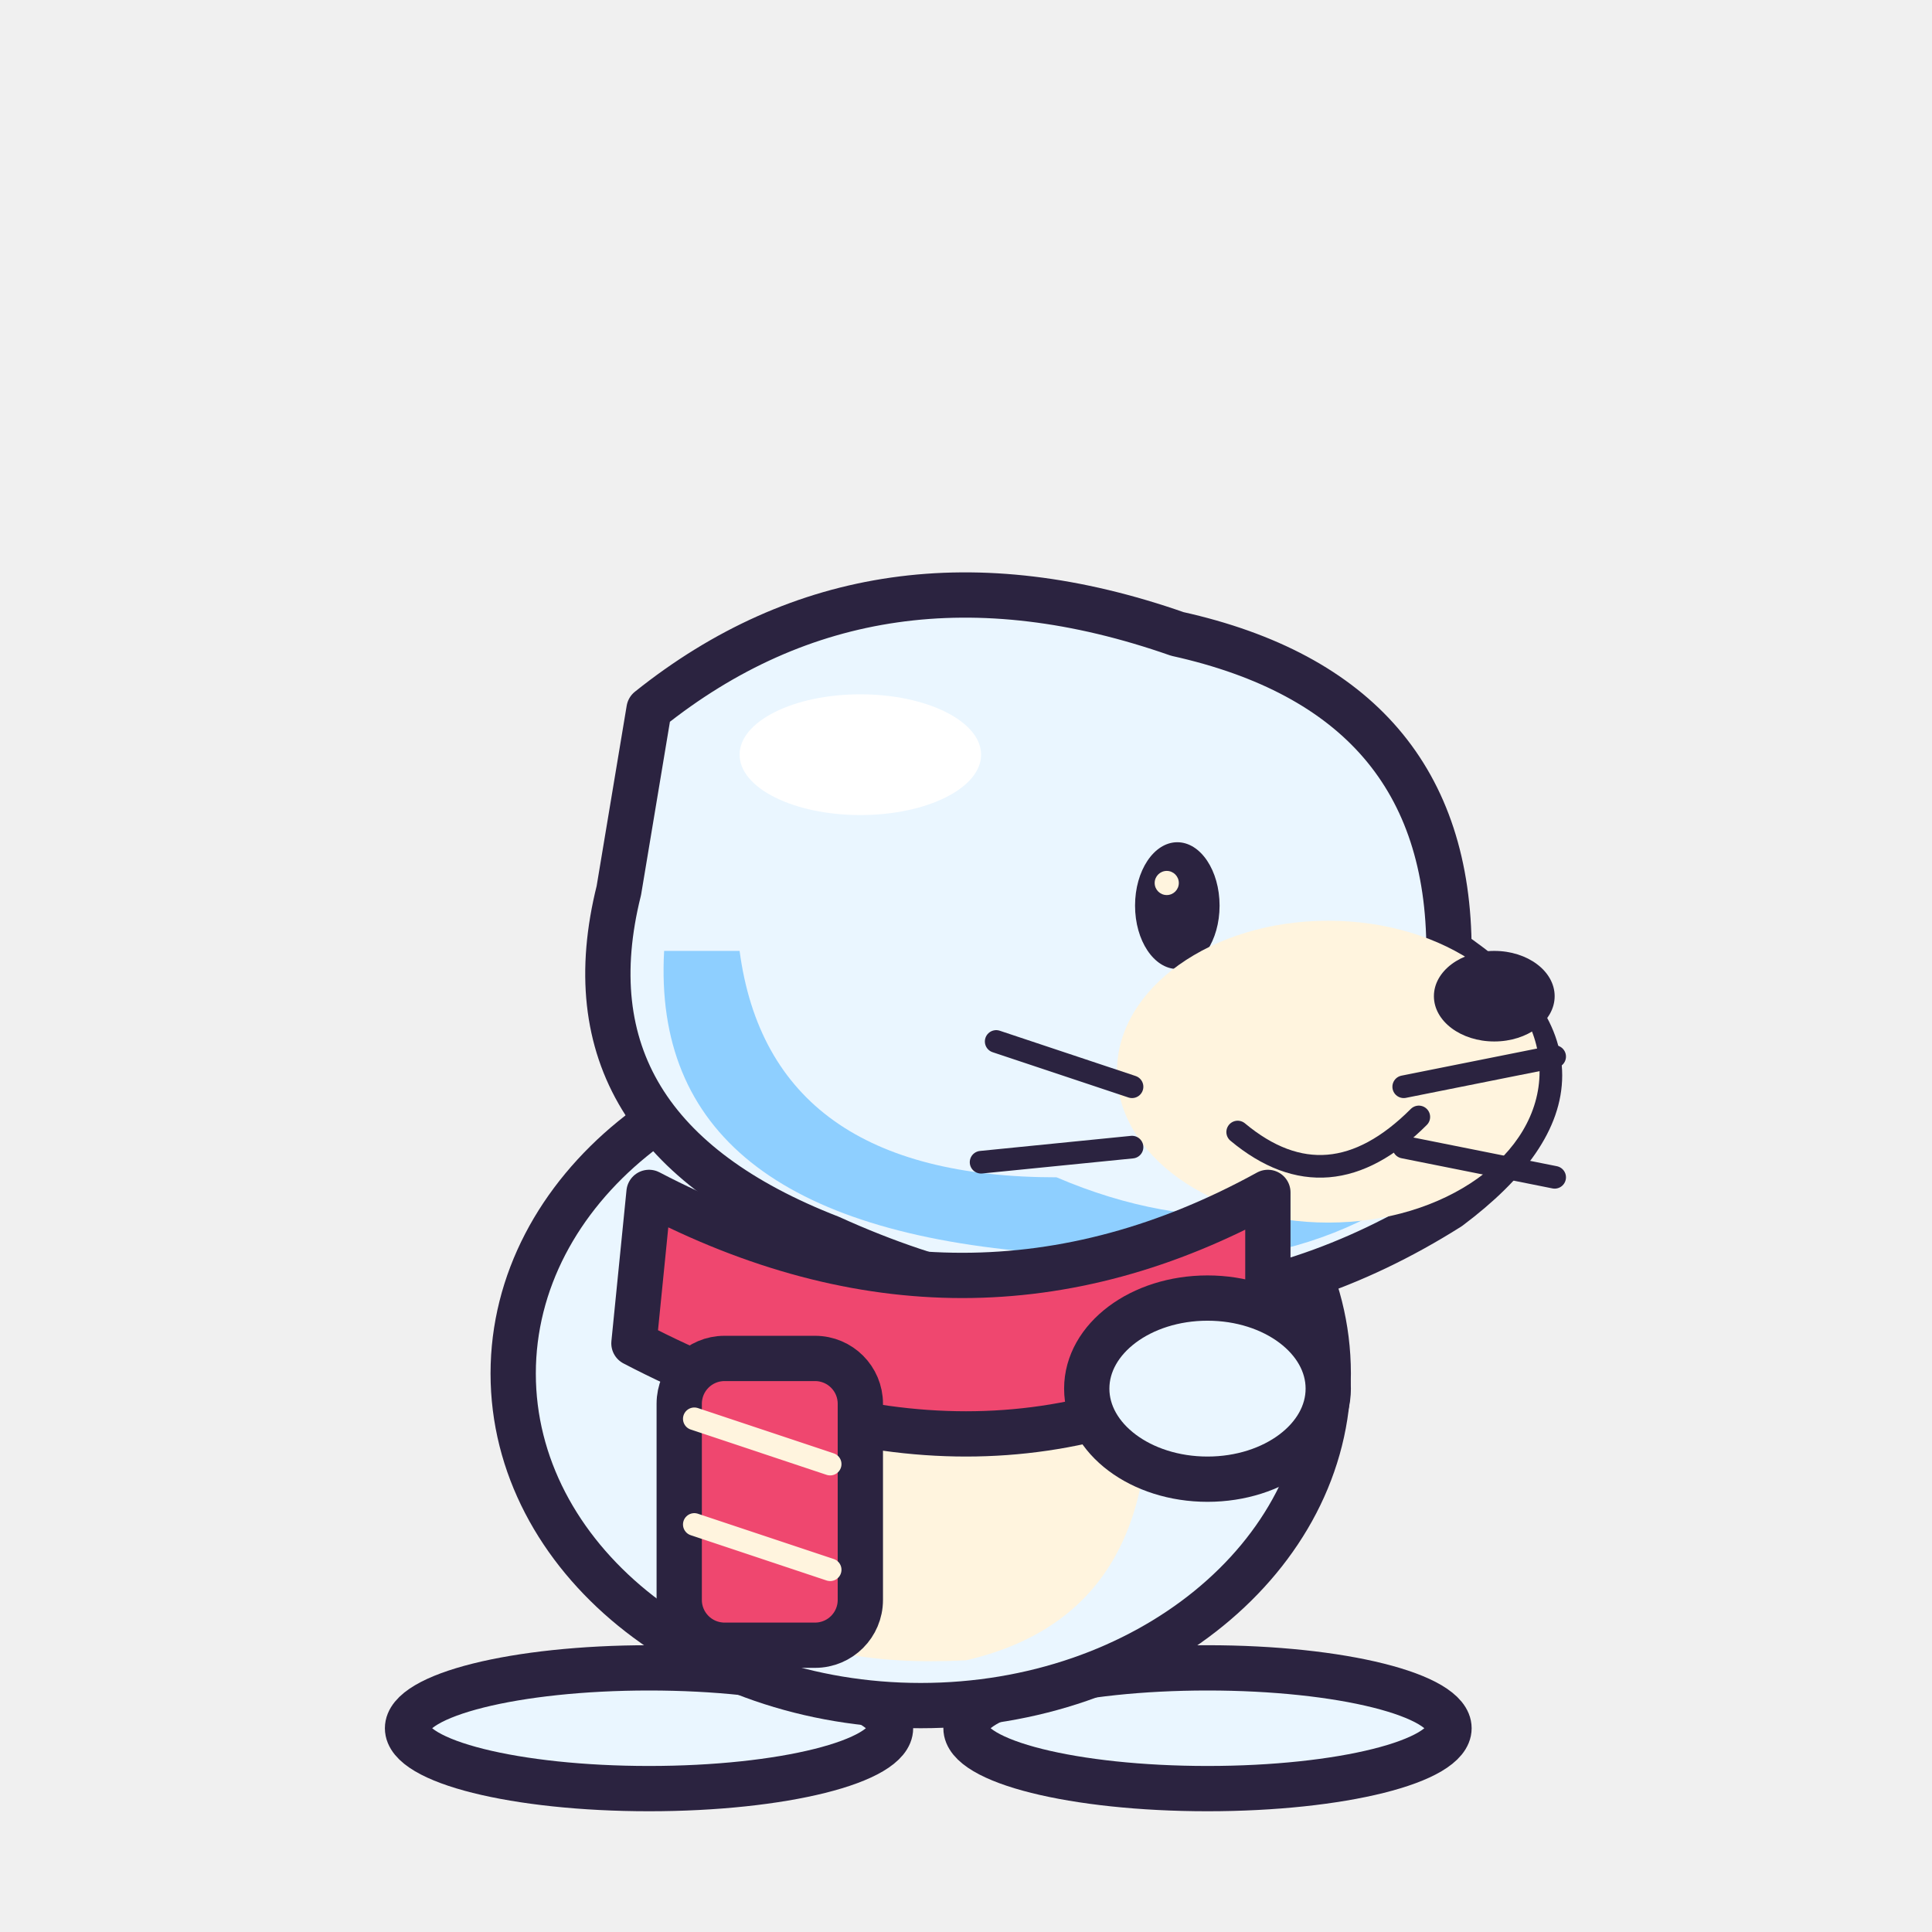
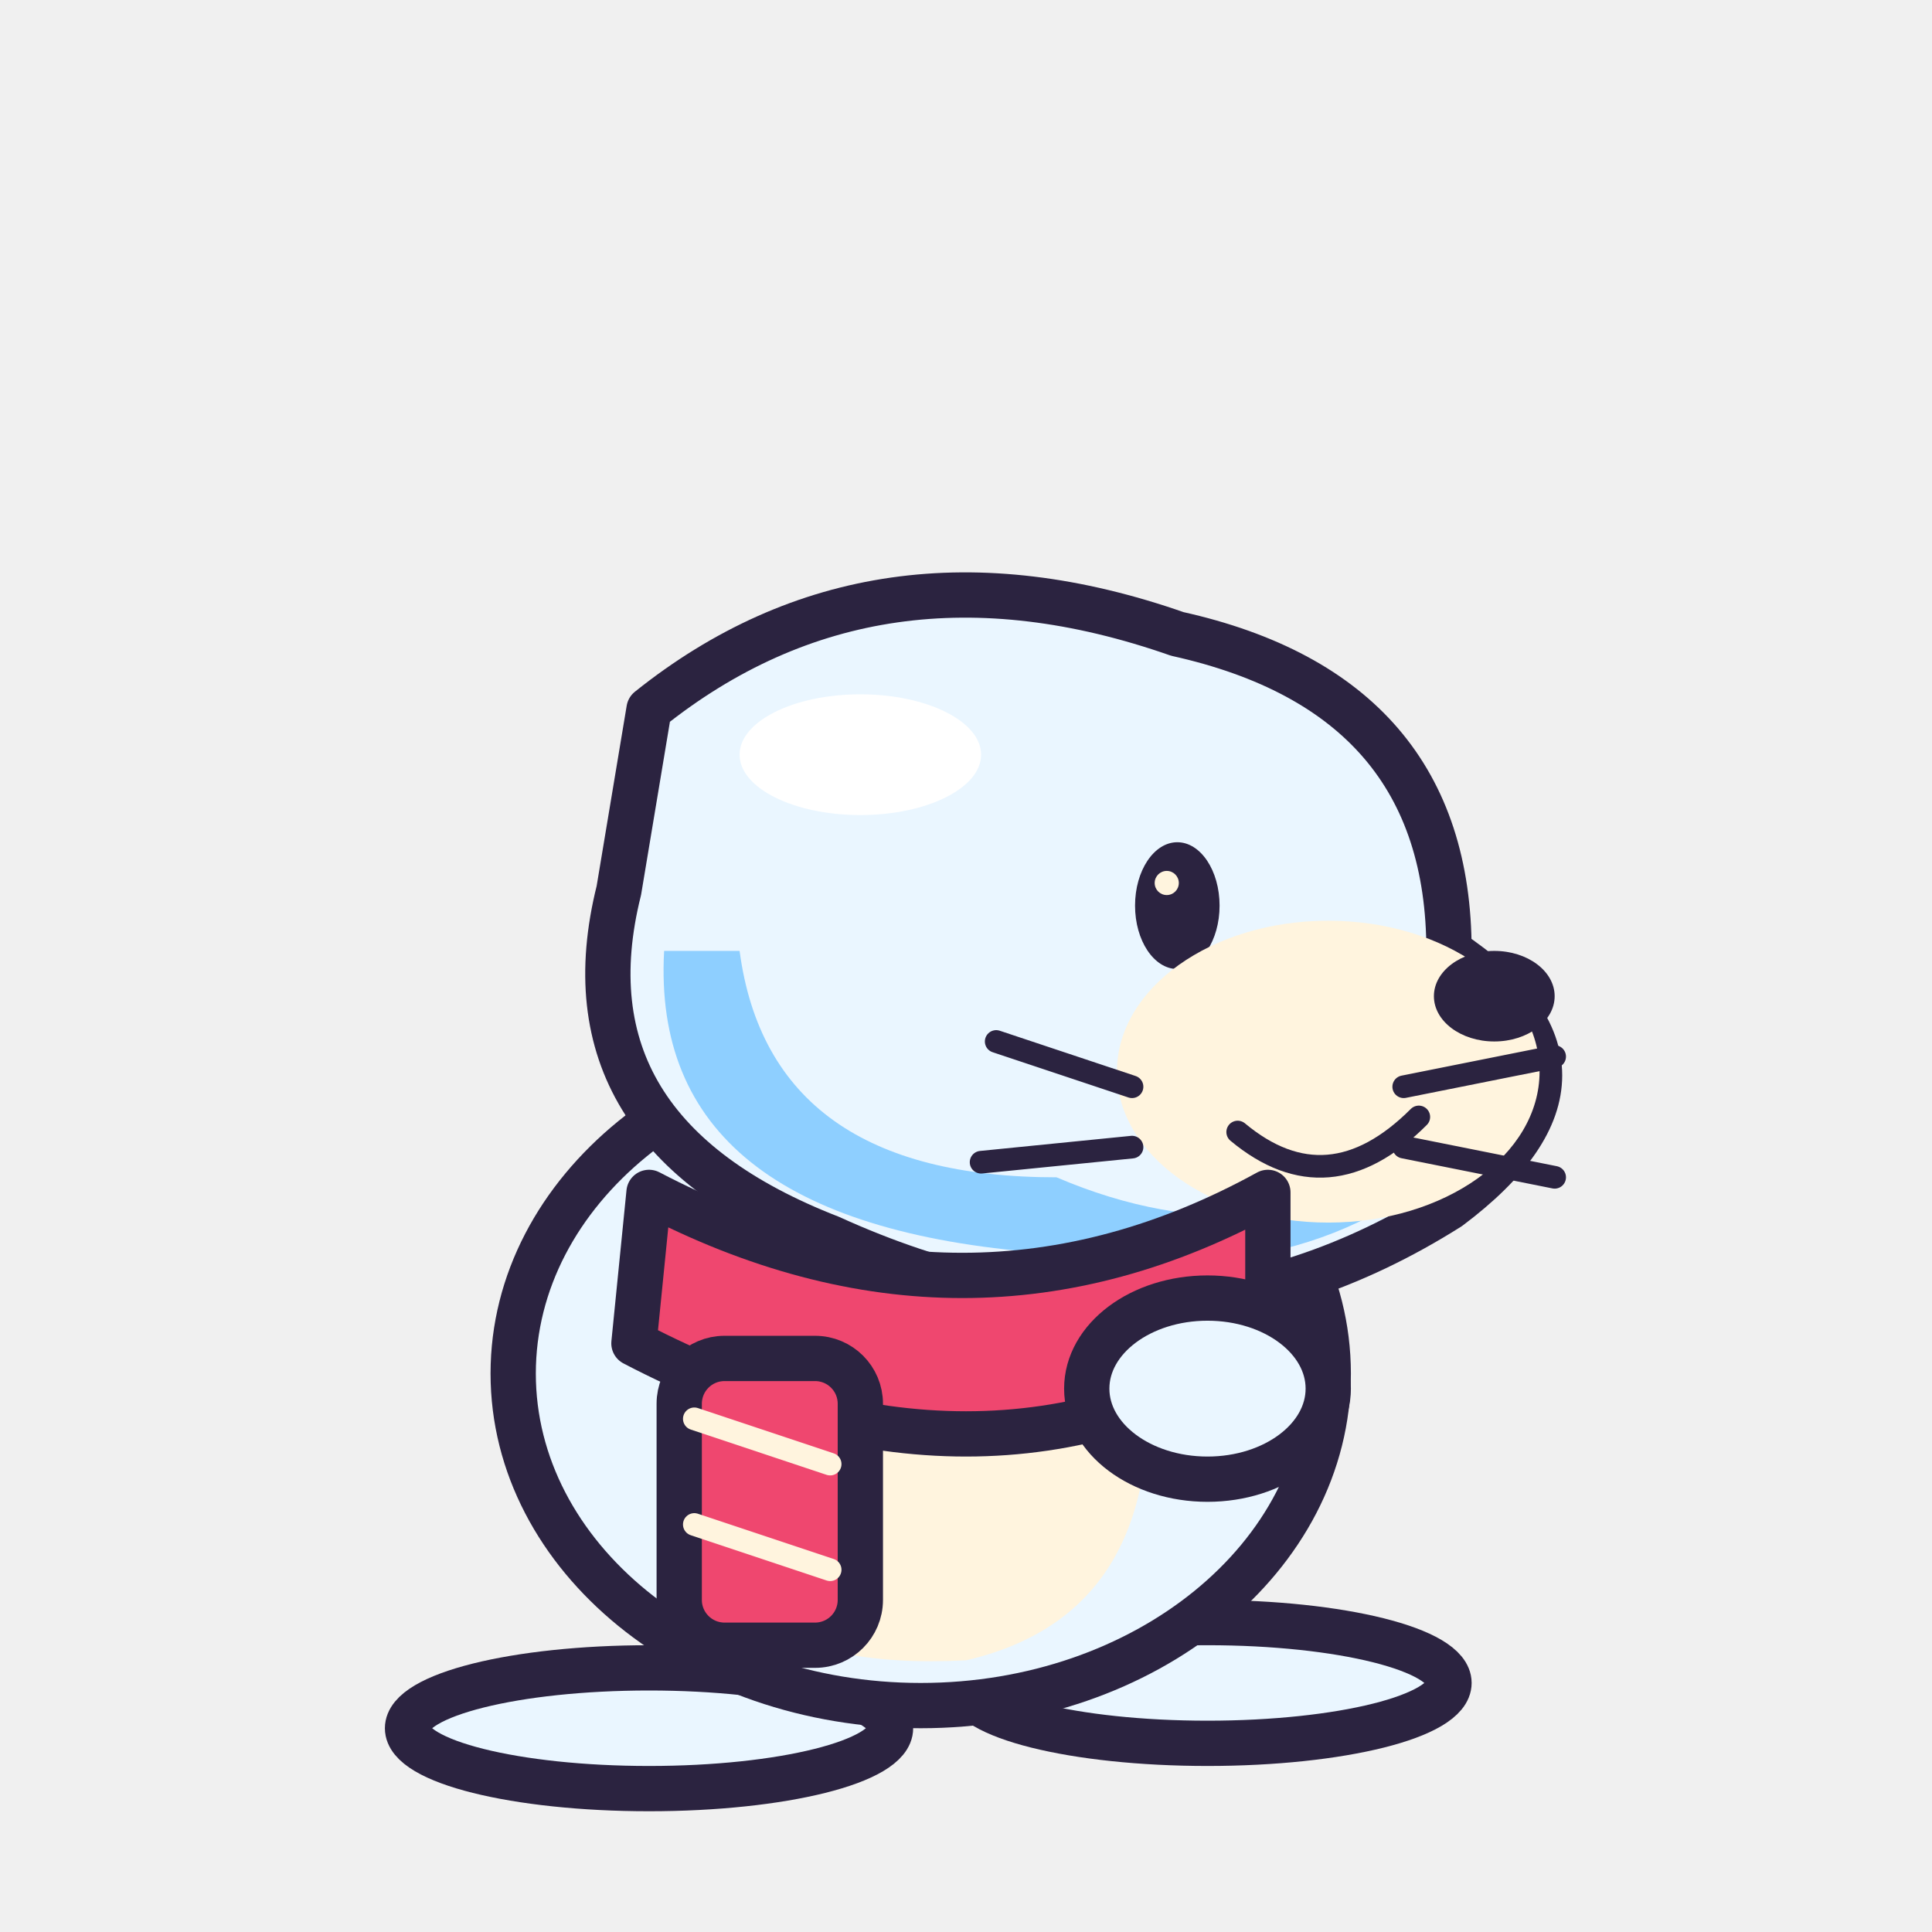
<svg xmlns="http://www.w3.org/2000/svg" version="1.1" viewBox="0 0 128 128" fill="none" stroke="#2B2340" stroke-width="3" stroke-linecap="round" stroke-linejoin="round">
  <g id="feet">
    <ellipse cx="43" cy="114.5" rx="16" ry="4" fill="#EAF6FF" />
-     <ellipse cx="80" cy="114.5" rx="16" ry="4" fill="#EAF6FF" />
+     <ellipse cx="80" cy="111.5" rx="16" ry="4" fill="#EAF6FF" />
  </g>
  <g id="pose" transform="translate(0 -2)">
    <g id="tail" />
    <g id="body">
      <ellipse cx="61" cy="93" rx="27" ry="22" fill="#EAF6FF" />
      <path d="M51 79Q70 76 76 93Q77 109 64 112Q45 113 44 98Z" fill="#FFF4DE" stroke="none" />
    </g>
    <g id="head">
      <path d="M43 49Q58 37 78 44Q96 48 96 65Q108 73 96 82Q77 94 55 84Q37 77 41 61Z" fill="#EAF6FF" />
      <path d="M44 65Q43 83 69 85Q87 88 97 78Q84 86 70 80Q51 80 49 65Z" fill="#8ECFFF" stroke="none" />
      <ellipse cx="57" cy="52" rx="8" ry="4" fill="#FFFFFF" stroke="none" />
      <ellipse cx="78" cy="62" rx="2.8" ry="4.2" fill="#2B2340" stroke="none" />
      <ellipse cx="77.3" cy="60.5" rx="0.8" ry="0.8" fill="#FFF4DE" stroke="none" />
      <ellipse cx="88" cy="73" rx="14" ry="10" fill="#FFF4DE" stroke="none" />
      <ellipse cx="99" cy="68" rx="4" ry="3" fill="#2B2340" stroke="none" />
      <path d="M82 77Q88 82 94 76" fill="none" stroke="#2B2340" stroke-width="1.5" />
      <path d="M75 74L66 71M75 78L65 79M93 74L103 72M93 78L103 80" fill="none" stroke="#2B2340" stroke-width="1.5" />
    </g>
    <g id="clothing">
      <path d="M43 81Q64 92 84 81L84 91Q65 103 42 91Z" fill="#EF476F" />
      <rect x="45" y="92" width="12" height="19" rx="3" fill="#EF476F" />
      <path d="M46 96L55 99M46 103L55 106" fill="none" stroke="#FFF4DE" stroke-width="1.5" />
    </g>
    <g id="headwear" />
    <g id="arm" transform="rotate(0 77 89)">
      <ellipse cx="80" cy="94" rx="8" ry="6" fill="#EAF6FF" />
    </g>
  </g>
</svg>
